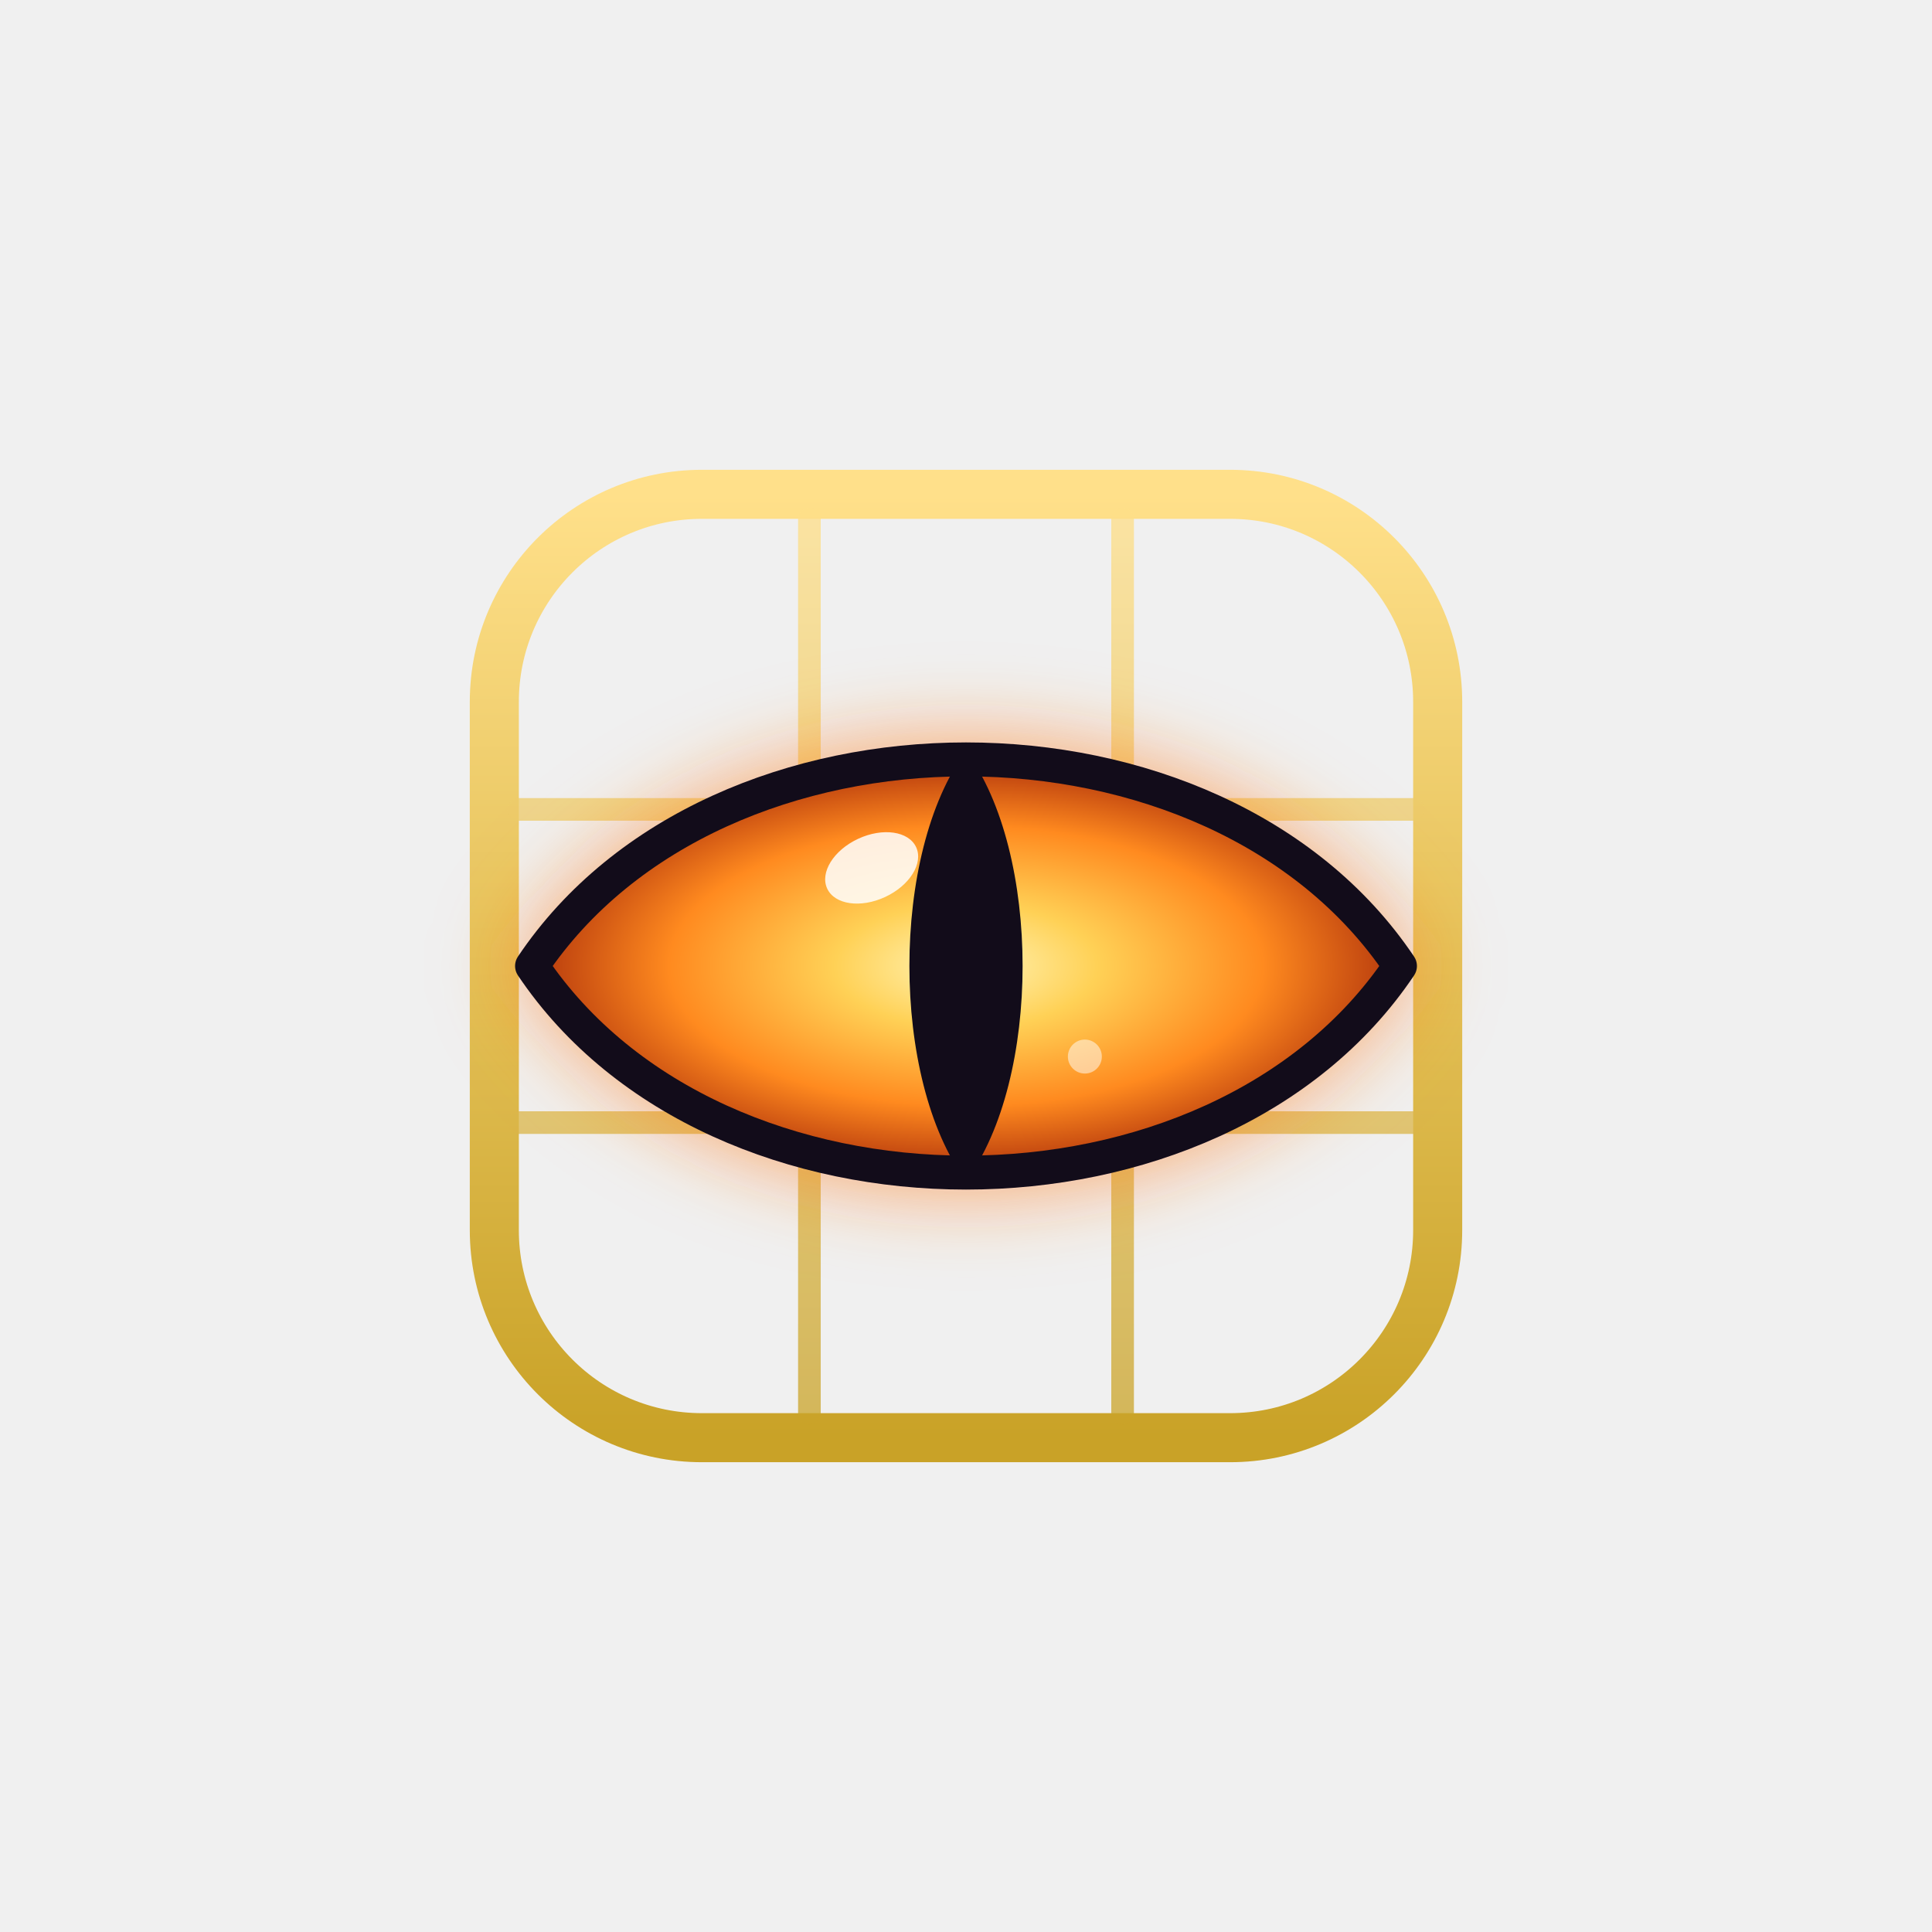
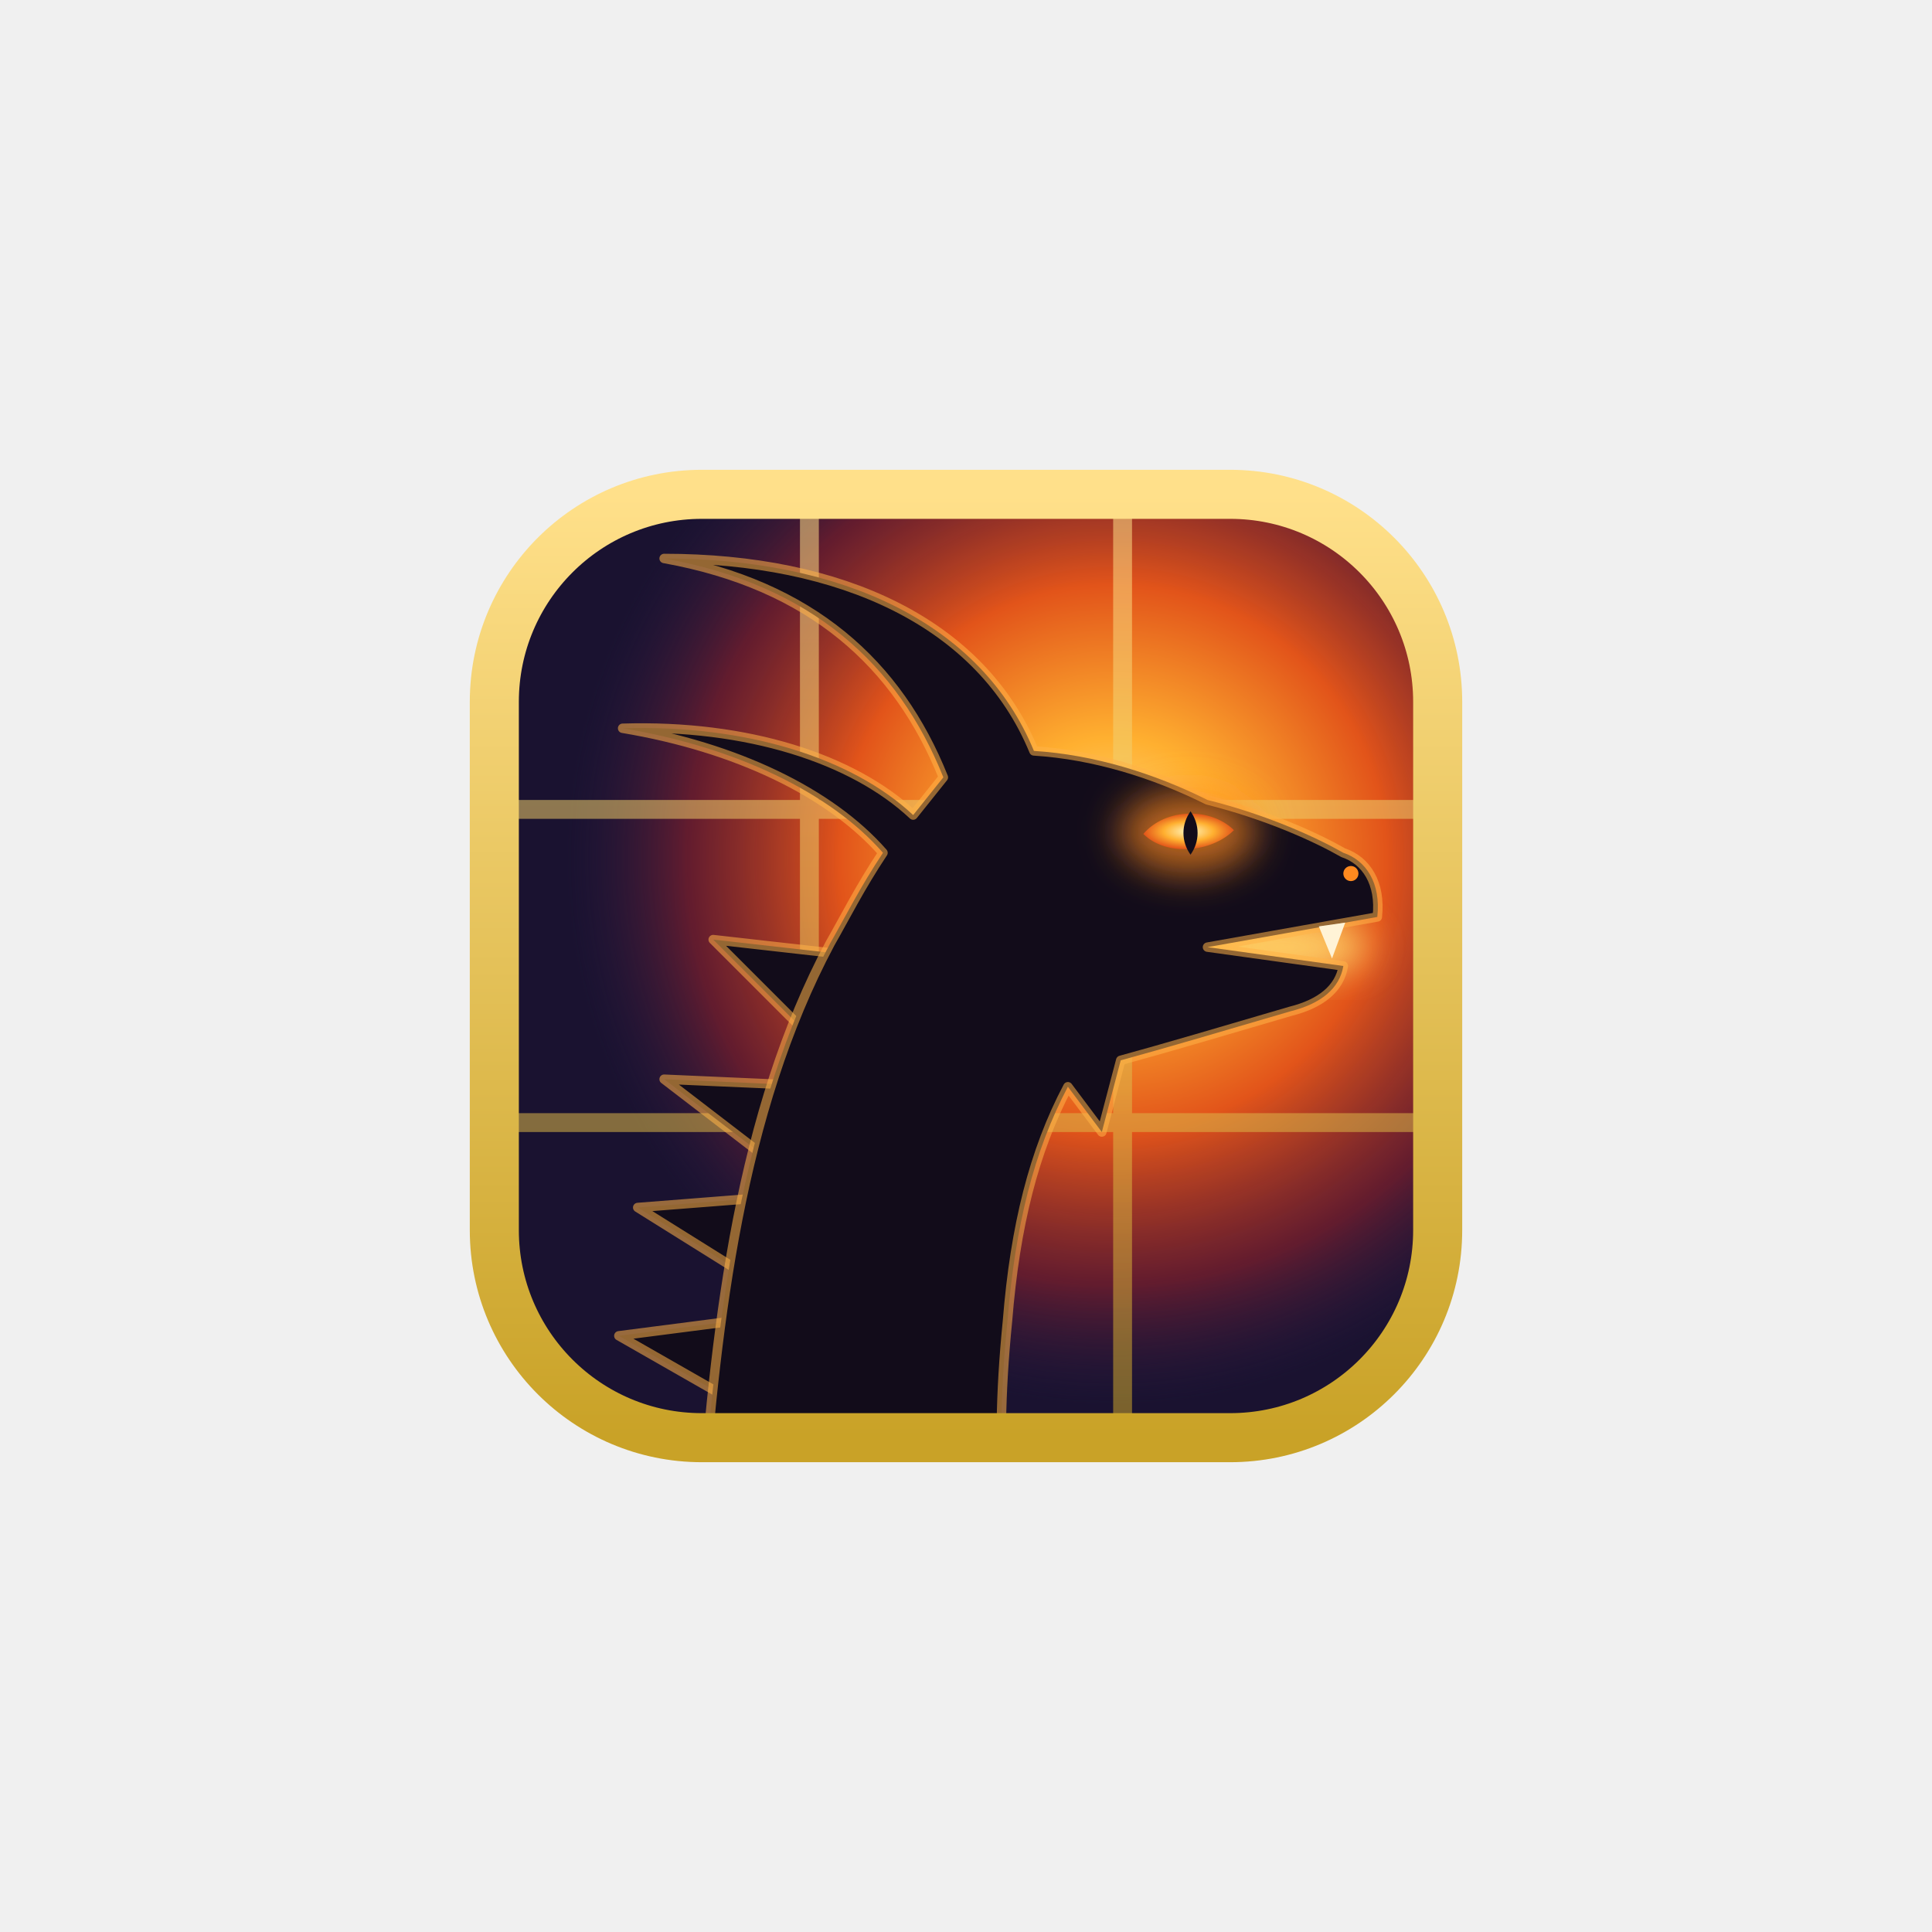
<svg xmlns="http://www.w3.org/2000/svg" width="1024" height="1024" viewBox="0 0 1024 1024">
  <defs>
+     <clipPath id="box">
+       <rect x="262" y="262" width="500" height="500" rx="110" />
+     </clipPath>
+     <radialGradient id="fire" gradientUnits="userSpaceOnUse" cx="590" cy="455" r="290">
+       <stop offset="0%" stop-color="#ffe089" />
+       <stop offset="22%" stop-color="#ffb030" />
+       <stop offset="50%" stop-color="#e2541a" />
+       <stop offset="78%" stop-color="#7a1f2e" stop-opacity="0.75" />
+       <stop offset="100%" stop-color="#2a1d47" stop-opacity="0" />
+     </radialGradient>
    <radialGradient id="iris" cx="50%" cy="50%" r="50%">
-       <stop offset="0%" stop-color="#fff4b8" />
-       <stop offset="30%" stop-color="#ffd156" />
-       <stop offset="68%" stop-color="#ff8a1f" />
-       <stop offset="100%" stop-color="#b3360c" />
+       <stop offset="0%" stop-color="#fff6c0" />
+       <stop offset="55%" stop-color="#ffb030" />
+       <stop offset="100%" stop-color="#e2541a" />
    </radialGradient>
    <linearGradient id="gold" gradientUnits="userSpaceOnUse" x1="0" y1="262" x2="0" y2="762">
      <stop offset="0%" stop-color="#ffe08a" />
      <stop offset="100%" stop-color="#c9a227" />
    </linearGradient>
-     <filter id="glow" x="-30%" y="-30%" width="160%" height="160%">
-       <feGaussianBlur stdDeviation="22" />
+     <filter id="blur" x="-50%" y="-50%" width="200%" height="200%">
+       <feGaussianBlur stdDeviation="10" />
    </filter>
  </defs>
-   <g fill="none" stroke="url(#gold)" stroke-linecap="round">
-     <rect x="262" y="262" width="500" height="500" rx="110" stroke-width="26" />
-     <g stroke-width="12" opacity="0.75">
-       <line x1="429" y1="275" x2="429" y2="749" />
-       <line x1="595" y1="275" x2="595" y2="749" />
-       <line x1="275" y1="429" x2="749" y2="429" />
-       <line x1="275" y1="595" x2="749" y2="595" />
+   <g clip-path="url(#box)">
+     <rect x="262" y="262" width="500" height="500" fill="#1a1230" />
+     <circle cx="590" cy="455" r="290" fill="url(#fire)" />
+     <g stroke="url(#gold)" stroke-width="10" opacity="0.55">
+       <line x1="429" y1="262" x2="429" y2="762" />
+       <line x1="595" y1="262" x2="595" y2="762" />
+       <line x1="262" y1="429" x2="762" y2="429" />
+       <line x1="262" y1="595" x2="762" y2="595" />
    </g>
+     <ellipse cx="680" cy="502" rx="46" ry="14" fill="#ffd36b" filter="url(#blur)" />
+     <g fill="#120c1a" stroke="#ffb347" stroke-width="5" stroke-opacity="0.55" stroke-linejoin="round">
+       <path d="M440 505 L378 498 L428 548 Z" />
+       <path d="M420 575 L352 572 L408 615 Z" />
+       <path d="M402 635 L338 640 L394 675 Z" />
+       <path d="M390 700 L328 708 L384 740 Z" />
+       <path d="M372 800                C380 700 392 590 440 500                C448 486 456 470 468 452                C440 420 390 396 330 386                C396 384 452 402 484 432                L500 412                C476 352 430 310 352 296                C446 296 520 330 548 398                C580 400 612 410 640 424                C672 432 698 444 712 452                C724 456 732 468 730 486                L640 502                L712 512                C710 524 700 532 684 536                C650 546 616 556 594 562                L584 600                L566 576                C548 610 538 650 534 700                C530 740 530 770 532 800                Z" />
+     </g>
+     <path d="M699 491 L706 508 L713 489 Z" fill="#fff3d6" />
+     <ellipse cx="630" cy="441" rx="36" ry="22" fill="#ff8a1f" opacity="0.7" filter="url(#blur)" />
+     <path d="M606 442 C618 428 642 428 654 440 C642 452 618 454 606 442 Z" fill="url(#iris)" />
+     <path d="M631 430 C636 437 636 446 631 453 C626 446 626 437 631 430 Z" fill="#120c1a" />
+     <circle cx="716" cy="463" r="4" fill="#ff8a1f" />
  </g>
-   <path d="M272 512 C372 352 652 352 752 512 C652 672 372 672 272 512 Z" fill="#ff7a1a" opacity="0.6" filter="url(#glow)" />
-   <path d="M282 512 C380 366 644 366 742 512 C644 658 380 658 282 512 Z" fill="url(#iris)" stroke="#120c1a" stroke-width="18" stroke-linejoin="round" />
-   <path d="M512 398 C552 452 552 572 512 626 C472 572 472 452 512 398 Z" fill="#120c1a" />
-   <ellipse cx="462" cy="460" rx="26" ry="17" fill="#ffffff" opacity="0.85" transform="rotate(-25 462 460)" />
-   <circle cx="575" cy="560" r="9" fill="#ffffff" opacity="0.5" />
+   <rect x="262" y="262" width="500" height="500" rx="110" fill="none" stroke="url(#gold)" stroke-width="26" />
</svg>
